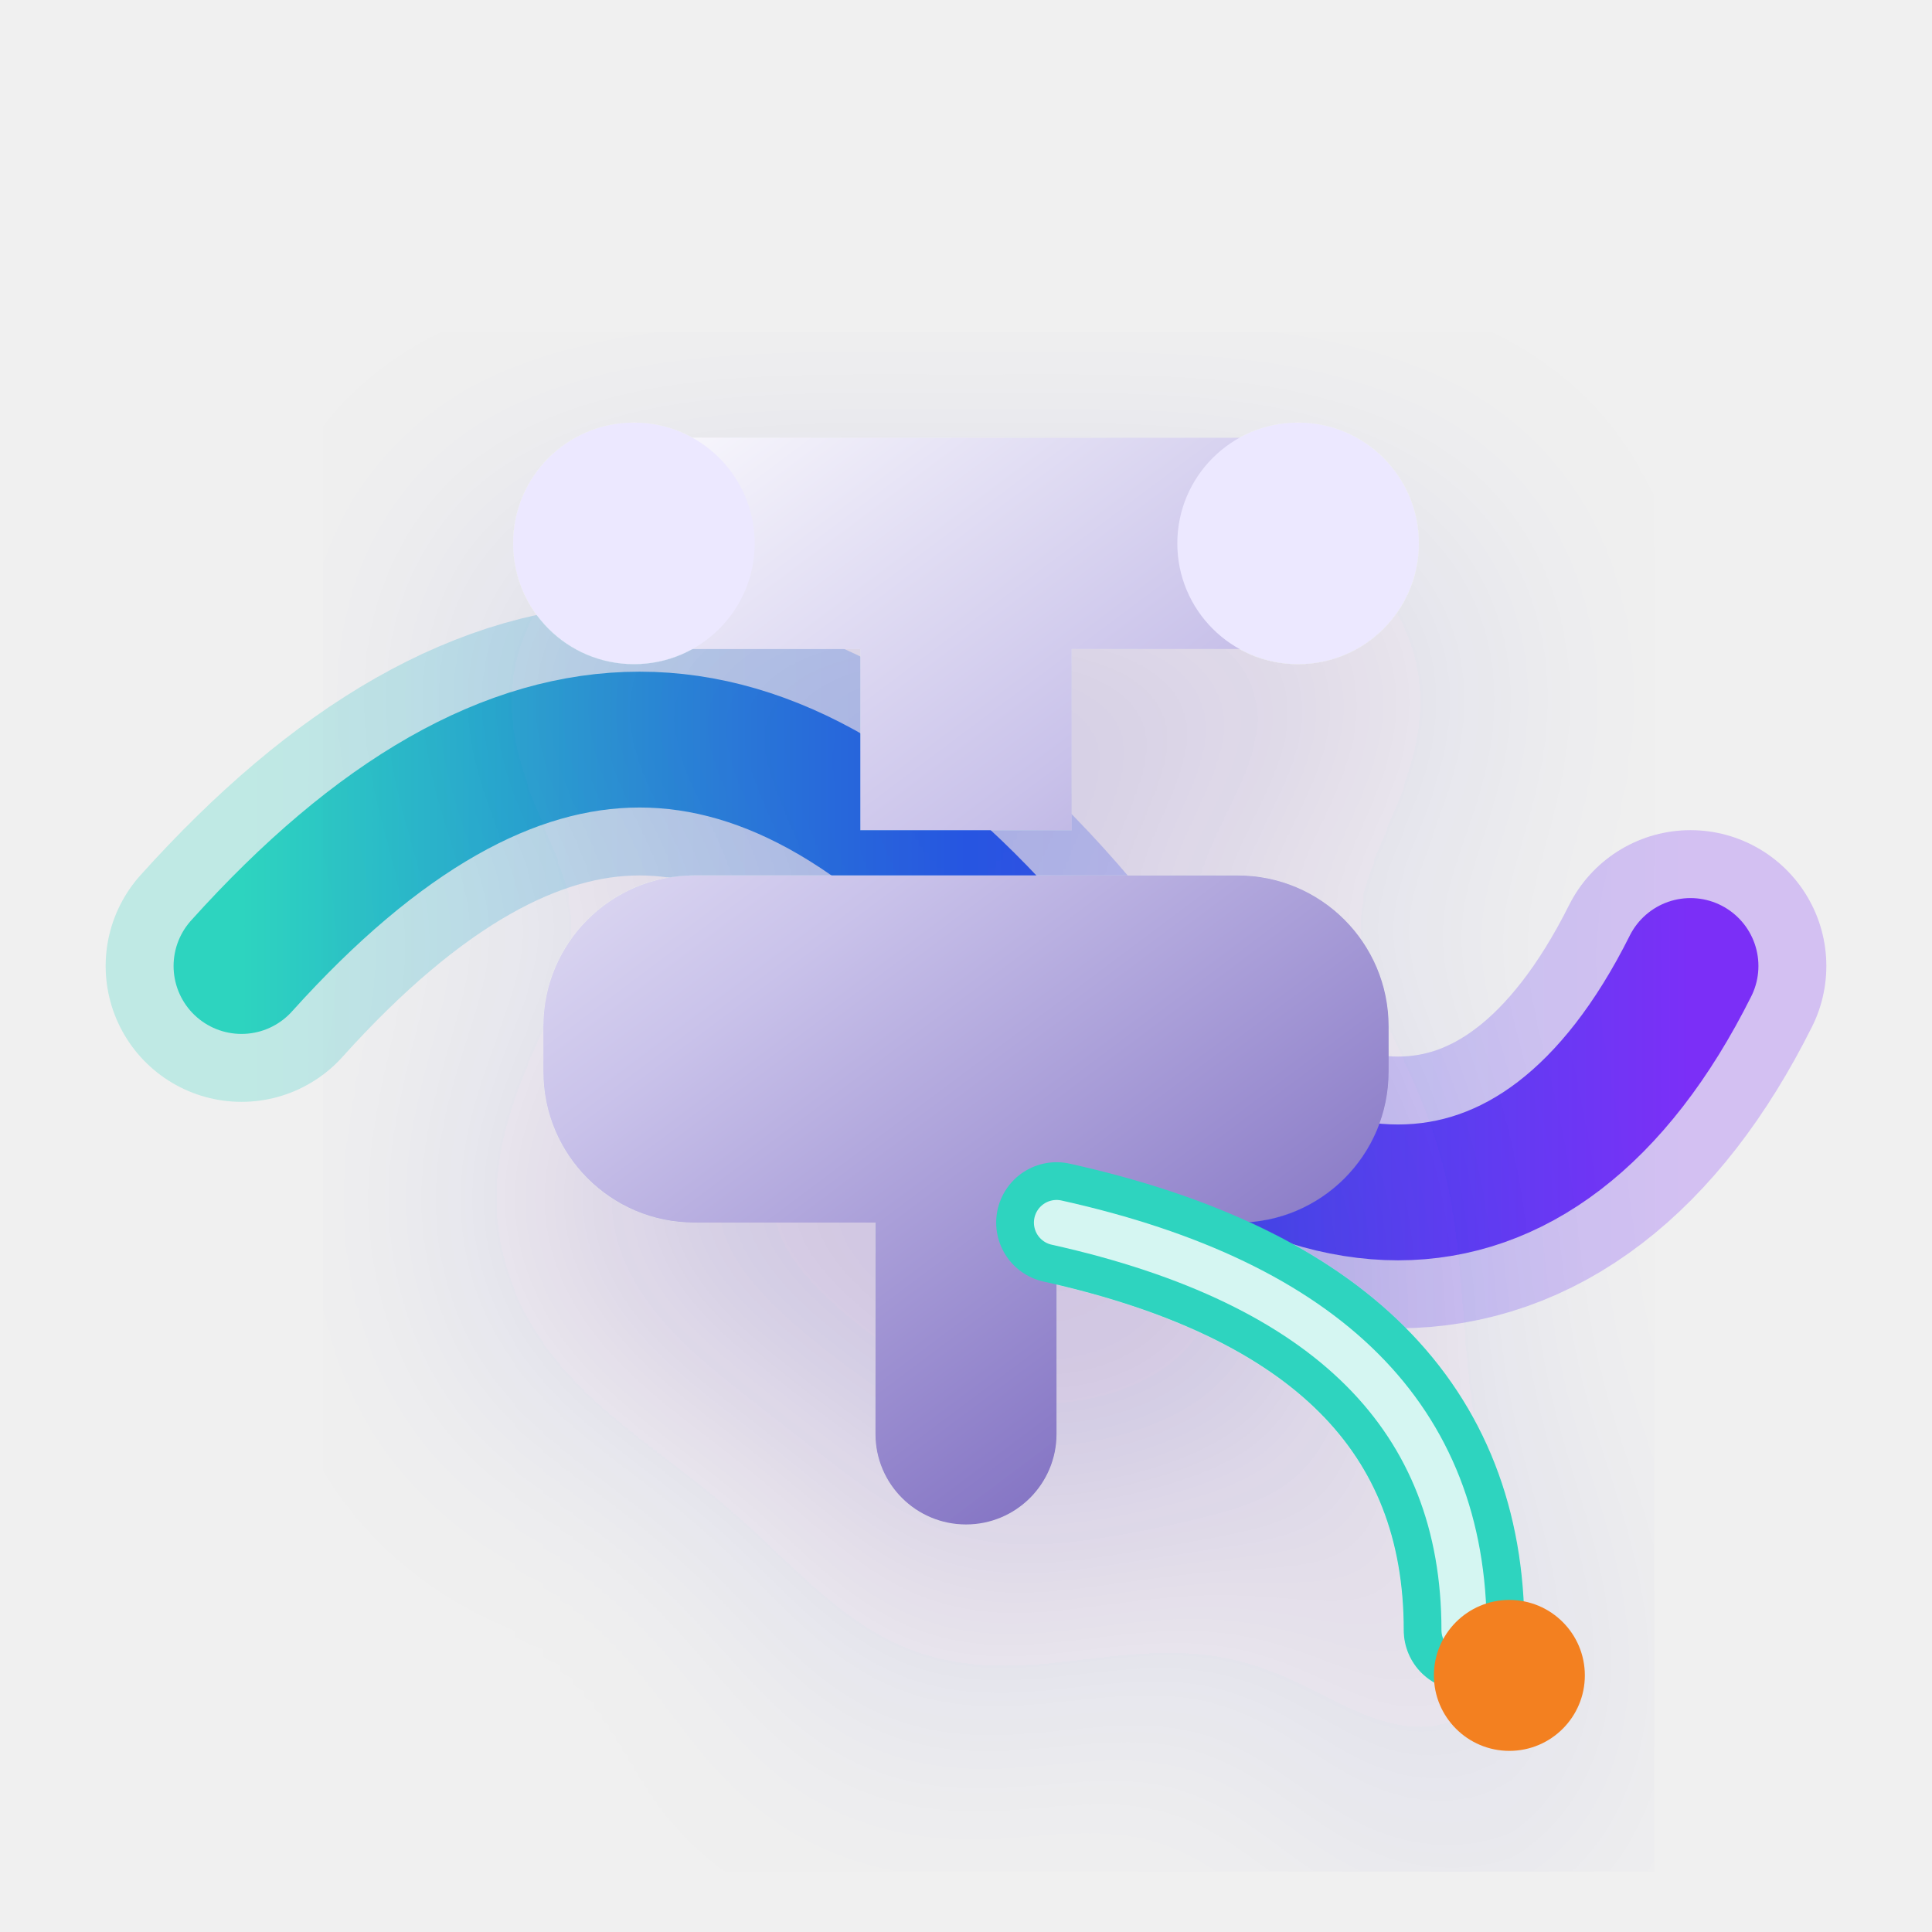
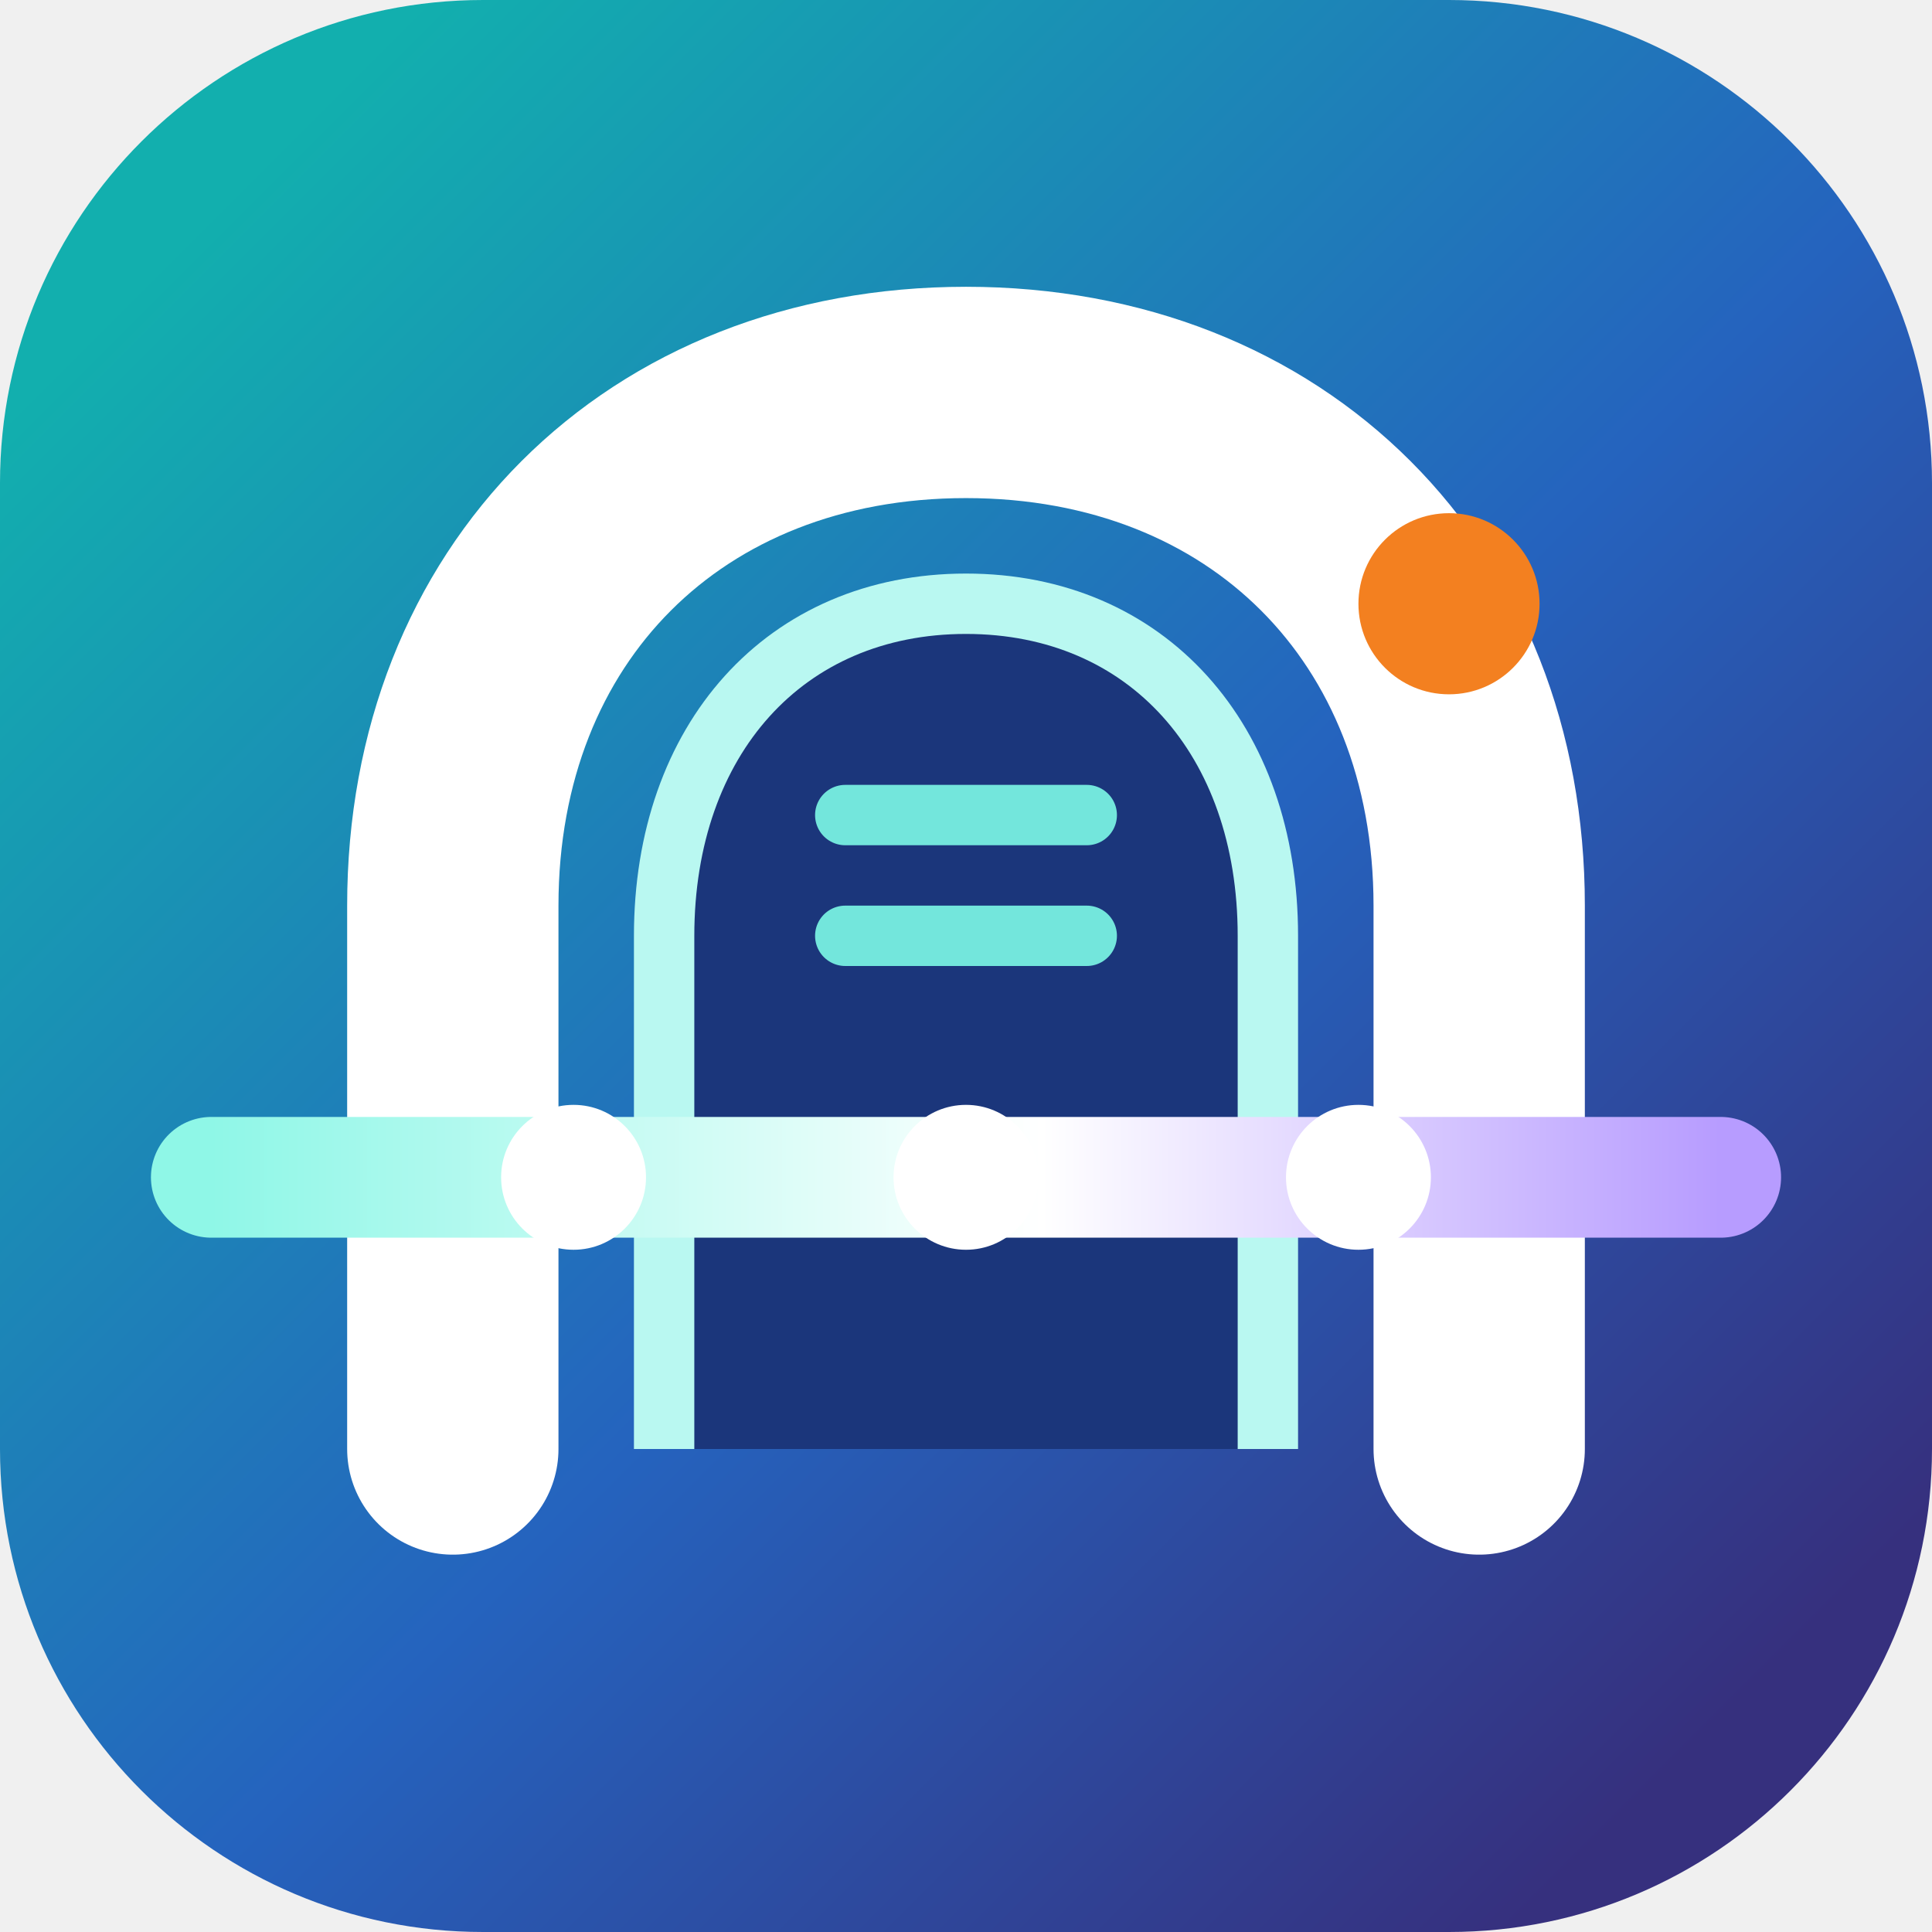
- <svg xmlns="http://www.w3.org/2000/svg" viewBox="0 0 128 128" role="img" aria-labelledby="title desc">
+ <svg xmlns="http://www.w3.org/2000/svg" viewBox="0 0 64 64" role="img" aria-labelledby="title desc">
  <defs>
-     <linearGradient id="pipe" x1="16" x2="112" y1="64" y2="64" gradientUnits="userSpaceOnUse">
-       <stop offset="0" stop-color="#2DD4BF" />
-       <stop offset=".5" stop-color="#2563EB" />
-       <stop offset="1" stop-color="#7B2FF7" />
+     <linearGradient id="tunnels-bg" x1="7" x2="57" y1="7" y2="57" gradientUnits="userSpaceOnUse">
+       <stop offset="0" stop-color="#12AFAE" />
+       <stop offset=".55" stop-color="#2563BE" />
+       <stop offset="1" stop-color="#36307E" />
    </linearGradient>
-     <linearGradient id="metal" x1="37" x2="91" y1="28" y2="100" gradientUnits="userSpaceOnUse">
-       <stop offset="0" stop-color="#FFFFFF" />
-       <stop offset=".42" stop-color="#C9C2EA" />
-       <stop offset="1" stop-color="#6D5AB7" />
+     <linearGradient id="tunnels-flow" x1="7" x2="57" y1="39" y2="39" gradientUnits="userSpaceOnUse">
+       <stop offset="0" stop-color="#8FF7E7" />
+       <stop offset=".55" stop-color="#FFFFFF" />
+       <stop offset="1" stop-color="#B79CFF" />
    </linearGradient>
-     <filter id="shadow" x="-20%" y="-20%" width="140%" height="140%">
-       <feDropShadow dx="0" dy="10" stdDeviation="10" flood-color="#3A0CA3" flood-opacity=".2" />
-     </filter>
  </defs>
-   <path d="M16 64c18-20 35-20 52 0s34 20 44 0" fill="none" stroke="url(#pipe)" stroke-linecap="round" stroke-width="18" opacity=".25" />
-   <path d="M16 64c18-20 35-20 52 0s34 20 44 0" fill="none" stroke="url(#pipe)" stroke-linecap="round" stroke-width="9" />
-   <g filter="url(#shadow)">
-     <path d="M57 34h14v21h-14z" fill="url(#metal)" />
-     <path d="M42 29h44v14H42z" fill="url(#metal)" rx="7" />
-     <circle cx="42" cy="36" r="8" fill="#ECE8FF" />
-     <circle cx="86" cy="36" r="8" fill="#ECE8FF" />
-     <path d="M46 58h36a10 10 0 0 1 10 10v3a10 10 0 0 1-10 10H70v14a6 6 0 0 1-12 0V81H46a10 10 0 0 1-10-10v-3a10 10 0 0 1 10-10z" fill="url(#metal)" />
-     <path d="M70 81c18 4 27 13 27 27" fill="none" stroke="#2DD4BF" stroke-linecap="round" stroke-width="8" />
-     <path d="M70 81c18 4 27 13 27 27" fill="none" stroke="#FFFFFF" stroke-linecap="round" stroke-width="3" opacity=".8" />
-   </g>
-   <circle cx="100" cy="111" r="5" fill="#F38020" />
+   <rect width="64" height="64" rx="16" fill="url(#tunnels-bg)" />
+   <path d="M15 48V30c0-10 7-17 17-17s17 7 17 17v18" fill="none" stroke="#FFFFFF" stroke-linecap="round" stroke-width="7" />
+   <path d="M22 48V31c0-6.5 4-11 10-11s10 4.5 10 11v17" fill="#1B367B" stroke="#B9F8F1" stroke-width="2" />
+   <path d="M7 39h50" fill="none" stroke="url(#tunnels-flow)" stroke-linecap="round" stroke-width="4" />
+   <circle cx="19" cy="39" r="2.4" fill="#FFFFFF" />
+   <circle cx="32" cy="39" r="2.4" fill="#FFFFFF" />
+   <circle cx="45" cy="39" r="2.4" fill="#FFFFFF" />
+   <path d="M28 27h8M28 31h8" stroke="#73E6DC" stroke-linecap="round" stroke-width="2" />
+   <circle cx="48" cy="20" r="3" fill="#F38020" />
</svg>
